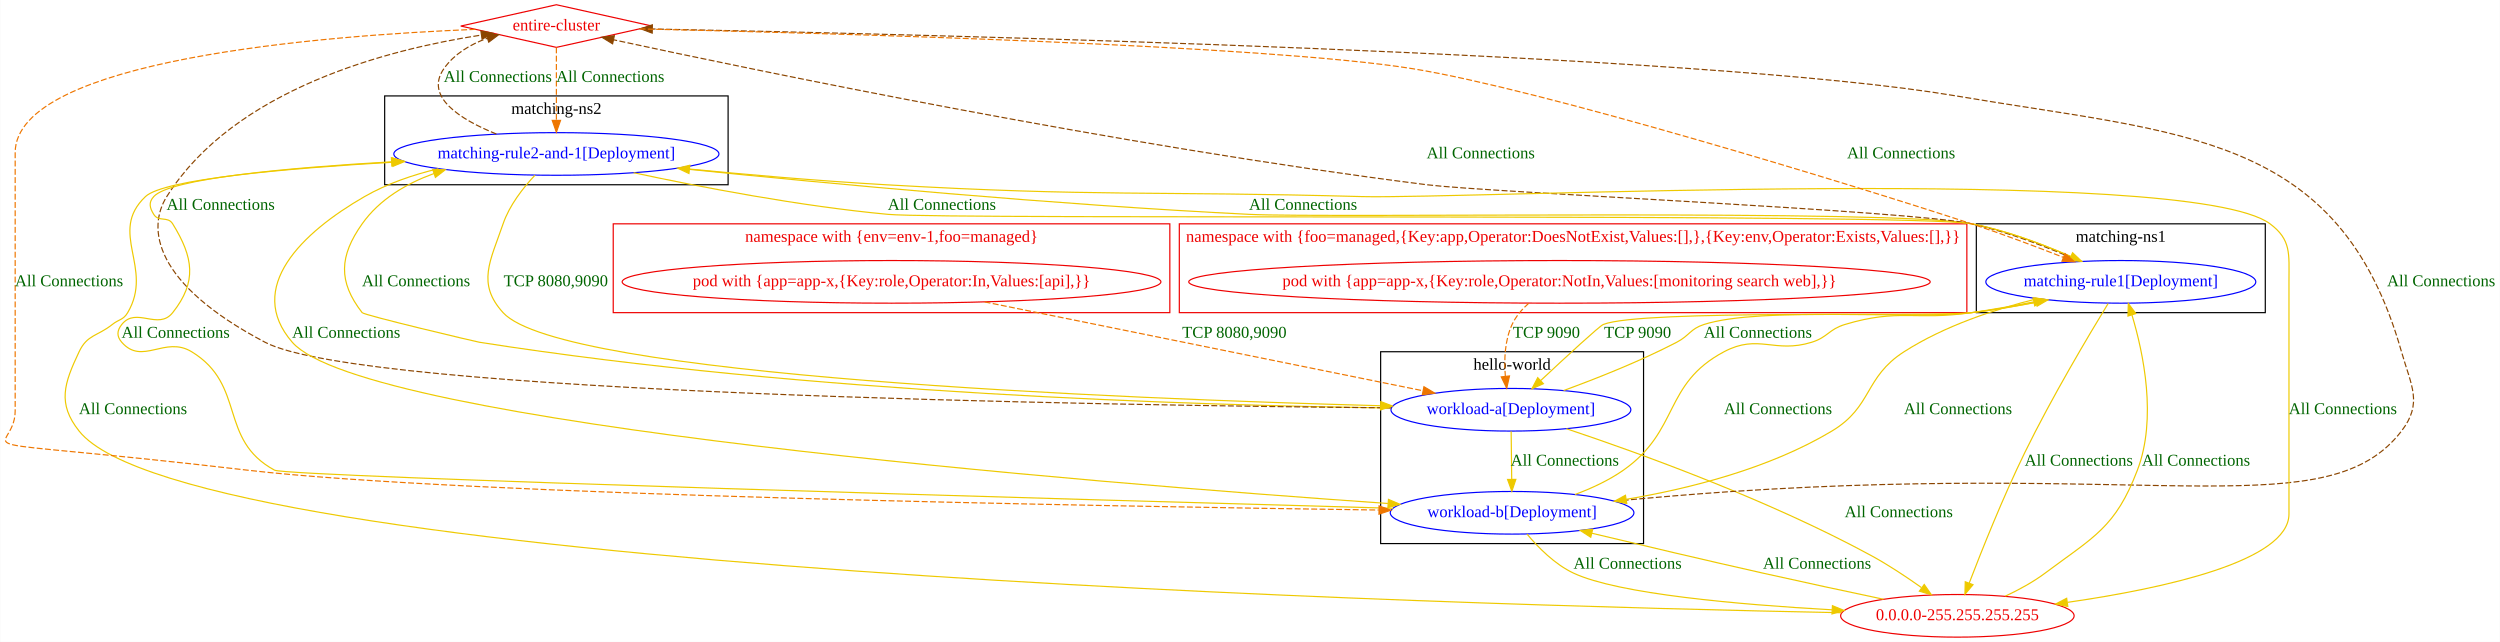
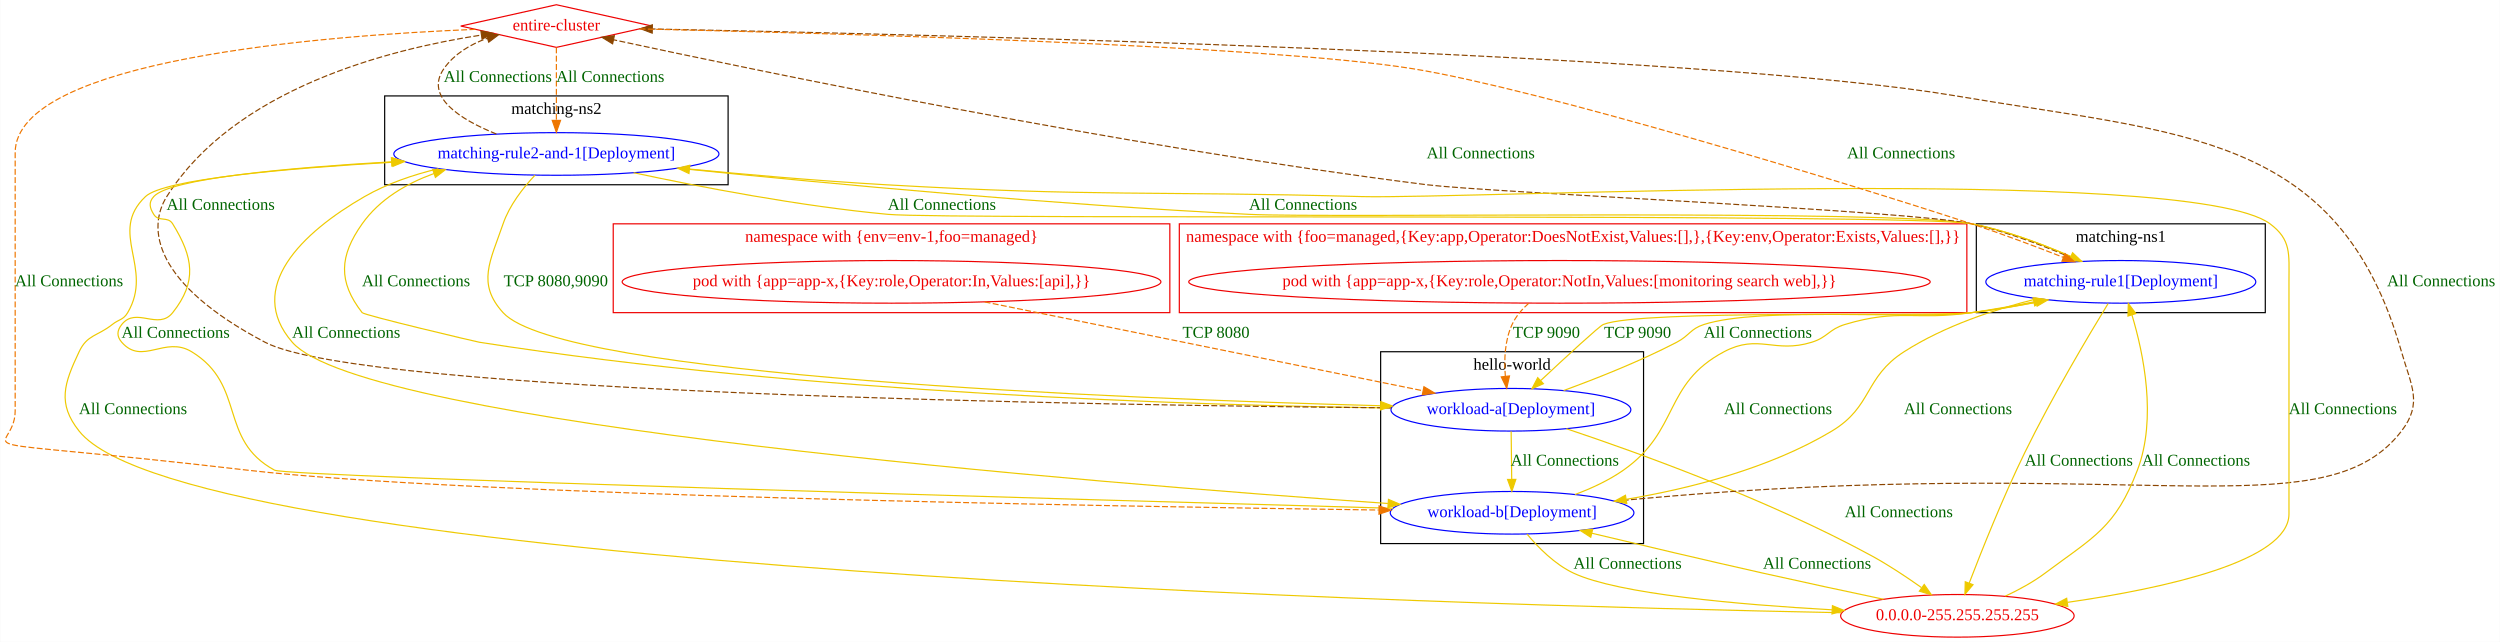
<svg xmlns="http://www.w3.org/2000/svg" width="2111pt" height="542pt" viewBox="0.00 0.00 2110.62 542.00">
  <g id="graph0" class="graph" transform="scale(1 1) rotate(0) translate(4 538)">
    <polygon fill="white" stroke="transparent" points="-4,4 -4,-538 2106.62,-538 2106.62,4 -4,4" />
    <g id="clust4" class="cluster">
      <polygon fill="none" stroke="#ee0000" points="513.62,-274 513.62,-349 983.62,-349 983.62,-274 513.62,-274" />
      <text text-anchor="middle" x="748.62" y="-333.8" font-family="Times New Roman,serif" font-size="14.00" fill="#ee0000">namespace with {env=env-1,foo=managed}</text>
    </g>
    <g id="clust5" class="cluster">
      <polygon fill="none" stroke="#ee0000" points="991.62,-274 991.62,-349 1656.62,-349 1656.62,-274 991.62,-274" />
      <text text-anchor="middle" x="1324.12" y="-333.8" font-family="Times New Roman,serif" font-size="14.00" fill="#ee0000">namespace with {foo=managed,{Key:app,Operator:DoesNotExist,Values:[],},{Key:env,Operator:Exists,Values:[],}}</text>
    </g>
-     <g id="clust3" class="cluster">
-       <polygon fill="none" stroke="black" points="320.62,-382 320.62,-457 610.62,-457 610.62,-382 320.62,-382" />
-       <text text-anchor="middle" x="465.62" y="-441.8" font-family="Times New Roman,serif" font-size="14.00">matching-ns2</text>
-     </g>
    <g id="clust2" class="cluster">
      <polygon fill="none" stroke="black" points="1664.62,-274 1664.62,-349 1908.62,-349 1908.62,-274 1664.62,-274" />
      <text text-anchor="middle" x="1786.62" y="-333.8" font-family="Times New Roman,serif" font-size="14.00">matching-ns1</text>
    </g>
    <g id="clust1" class="cluster">
      <polygon fill="none" stroke="black" points="1161.62,-79 1161.62,-241 1383.62,-241 1383.62,-79 1161.62,-79" />
      <text text-anchor="middle" x="1272.62" y="-225.8" font-family="Times New Roman,serif" font-size="14.00">hello-world</text>
+     </g>
+     <g id="clust3" class="cluster">
+       <polygon fill="none" stroke="black" points="320.62,-382 320.62,-457 610.62,-457 610.62,-382 320.62,-382" />
+       <text text-anchor="middle" x="465.62" y="-441.8" font-family="Times New Roman,serif" font-size="14.00">matching-ns2</text>
    </g>
    <g id="node1" class="node">
      <ellipse fill="none" stroke="blue" cx="1271.62" cy="-192" rx="101.28" ry="18" />
      <text text-anchor="middle" x="1271.62" y="-188.3" font-family="Times New Roman,serif" font-size="14.00" fill="blue">workload-a[Deployment]</text>
    </g>
    <g id="node2" class="node">
      <ellipse fill="none" stroke="blue" cx="1272.62" cy="-105" rx="102.88" ry="18" />
      <text text-anchor="middle" x="1272.62" y="-101.3" font-family="Times New Roman,serif" font-size="14.00" fill="blue">workload-b[Deployment]</text>
    </g>
    <g id="edge9" class="edge">
      <path fill="none" stroke="#eec900" d="M1271.82,-173.8C1271.96,-162.16 1272.14,-146.55 1272.3,-133.24" />
      <polygon fill="#eec900" stroke="#eec900" points="1275.8,-133.22 1272.42,-123.18 1268.8,-133.13 1275.8,-133.22" />
      <text text-anchor="middle" x="1317.12" y="-144.8" font-family="Times New Roman,serif" font-size="14.00" fill="darkgreen">All Connections</text>
    </g>
    <g id="node3" class="node">
      <ellipse fill="none" stroke="blue" cx="1786.62" cy="-300" rx="113.98" ry="18" />
      <text text-anchor="middle" x="1786.62" y="-296.3" font-family="Times New Roman,serif" font-size="14.00" fill="blue">matching-rule1[Deployment]</text>
    </g>
    <g id="edge10" class="edge">
      <path fill="none" stroke="#eec900" d="M1316.12,-208.24C1344.14,-218.46 1380.72,-232.95 1411.62,-249 1422.45,-254.63 1423,-260.26 1434.62,-264 1482.48,-279.39 1610.71,-267.98 1660.62,-274 1678.29,-276.13 1697.2,-279.37 1714.85,-282.81" />
      <polygon fill="#eec900" stroke="#eec900" points="1714.58,-286.32 1725.07,-284.85 1715.95,-279.46 1714.58,-286.32" />
      <text text-anchor="middle" x="1480.12" y="-252.8" font-family="Times New Roman,serif" font-size="14.00" fill="darkgreen">All Connections</text>
    </g>
    <g id="node4" class="node">
      <ellipse fill="none" stroke="blue" cx="465.62" cy="-408" rx="137.28" ry="18" />
      <text text-anchor="middle" x="465.62" y="-404.3" font-family="Times New Roman,serif" font-size="14.00" fill="blue">matching-rule2-and-1[Deployment]</text>
    </g>
    <g id="edge11" class="edge">
      <path fill="none" stroke="#eec900" d="M1170.37,-193.51C1007.3,-195.68 676.8,-205.62 400.62,-249 397.82,-249.44 303.36,-271.76 301.62,-274 281.14,-300.3 282.37,-321.78 301.62,-349 316.16,-369.57 338.65,-382.9 362.35,-391.51" />
      <polygon fill="#eec900" stroke="#eec900" points="361.24,-394.83 371.83,-394.7 363.47,-388.2 361.24,-394.83" />
      <text text-anchor="middle" x="347.12" y="-296.3" font-family="Times New Roman,serif" font-size="14.00" fill="darkgreen">All Connections</text>
    </g>
    <g id="node7" class="node">
      <ellipse fill="none" stroke="#ee0000" cx="1648.62" cy="-18" rx="98.58" ry="18" />
      <text text-anchor="middle" x="1648.62" y="-14.3" font-family="Times New Roman,serif" font-size="14.00" fill="#ee0000">0.0.0.0-255.255.255.255</text>
    </g>
    <g id="edge7" class="edge">
      <path fill="none" stroke="#eec900" d="M1318.44,-176C1379.47,-155.61 1488.66,-116.22 1575.62,-69 1590.21,-61.08 1605.49,-50.93 1618.27,-41.86" />
      <polygon fill="#eec900" stroke="#eec900" points="1620.63,-44.47 1626.69,-35.78 1616.53,-38.8 1620.63,-44.47" />
      <text text-anchor="middle" x="1599.12" y="-101.3" font-family="Times New Roman,serif" font-size="14.00" fill="darkgreen">All Connections</text>
    </g>
    <g id="node8" class="node">
      <polygon fill="none" stroke="#ee0000" points="465.62,-534 384.85,-516 465.62,-498 546.39,-516 465.62,-534" />
      <text text-anchor="middle" x="465.62" y="-512.3" font-family="Times New Roman,serif" font-size="14.00" fill="#ee0000">entire-cluster</text>
    </g>
    <g id="edge8" class="edge">
      <path fill="none" stroke="#8b4500" stroke-dasharray="5,2" d="M1170.62,-193.6C923.46,-195.76 302.32,-205.49 219.62,-249 125.14,-298.71 119.9,-345.43 136.62,-372 193.92,-463.06 323.69,-496.34 402.04,-508.36" />
      <polygon fill="#8b4500" stroke="#8b4500" points="401.87,-511.87 412.27,-509.85 402.88,-504.94 401.87,-511.87" />
      <text text-anchor="middle" x="182.12" y="-360.8" font-family="Times New Roman,serif" font-size="14.00" fill="darkgreen">All Connections</text>
    </g>
    <g id="edge14" class="edge">
      <path fill="none" stroke="#eec900" d="M1325.7,-120.43C1339.72,-125.63 1354.35,-132.4 1366.62,-141 1414.38,-174.48 1400.07,-213.7 1451.62,-241 1480.85,-256.48 1494.01,-239.23 1525.62,-249 1539.11,-253.17 1540.1,-259.93 1553.62,-264 1599.35,-277.77 1613.35,-267.12 1660.62,-274 1677.68,-276.48 1695.93,-279.75 1713.1,-283.09" />
      <polygon fill="#eec900" stroke="#eec900" points="1712.57,-286.56 1723.06,-285.07 1713.93,-279.69 1712.57,-286.56" />
      <text text-anchor="middle" x="1497.12" y="-188.3" font-family="Times New Roman,serif" font-size="14.00" fill="darkgreen">All Connections</text>
    </g>
    <g id="edge15" class="edge">
      <path fill="none" stroke="#eec900" d="M1172.14,-108.78C912.37,-116.04 237.92,-135.41 227.62,-141 179.92,-166.86 203.94,-212.76 157.62,-241 135.02,-254.77 116.03,-229.07 98.62,-249 94.23,-254.02 94.47,-258.78 98.62,-264 110.82,-279.37 129.42,-258.63 141.62,-274 162.35,-300.1 159.14,-320.64 141.62,-349 137.44,-355.76 129.8,-350.24 125.62,-357 122.11,-362.67 121.15,-367.05 125.62,-372 139.45,-387.32 238.68,-396.33 326.4,-401.36" />
      <polygon fill="#eec900" stroke="#eec900" points="326.3,-404.86 336.48,-401.92 326.69,-397.87 326.3,-404.86" />
      <text text-anchor="middle" x="144.12" y="-252.8" font-family="Times New Roman,serif" font-size="14.00" fill="darkgreen">All Connections</text>
    </g>
    <g id="edge12" class="edge">
      <path fill="none" stroke="#eec900" d="M1285.19,-87.07C1294.67,-75.67 1308.73,-61.42 1324.62,-54 1362.29,-36.42 1463.49,-27.49 1542.86,-23.07" />
      <polygon fill="#eec900" stroke="#eec900" points="1543.12,-26.56 1552.92,-22.53 1542.74,-19.57 1543.12,-26.56" />
      <text text-anchor="middle" x="1370.12" y="-57.8" font-family="Times New Roman,serif" font-size="14.00" fill="darkgreen">All Connections</text>
    </g>
    <g id="edge13" class="edge">
      <path fill="none" stroke="#8b4500" stroke-dasharray="5,2" d="M1359.13,-114.82C1390.45,-117.77 1426.1,-120.85 1458.62,-123 1823.41,-147.1 1962.29,-94.21 2023.62,-174 2041.77,-197.61 2031.76,-212.36 2023.62,-241 1970.93,-426.38 1837.62,-424.72 1647.62,-457 1435.18,-493.09 777.33,-508.98 546.6,-513.54" />
      <polygon fill="#8b4500" stroke="#8b4500" points="546.52,-510.04 536.59,-513.74 546.66,-517.04 546.52,-510.04" />
      <text text-anchor="middle" x="2057.12" y="-296.3" font-family="Times New Roman,serif" font-size="14.00" fill="darkgreen">All Connections</text>
    </g>
    <g id="edge18" class="edge">
      <path fill="none" stroke="#eec900" d="M1725.41,-284.76C1704.92,-280.56 1681.89,-276.44 1660.62,-274 1626.27,-270.07 1381.66,-276.99 1349.62,-264 1346.33,-262.67 1318.44,-236.93 1296.94,-216.82" />
      <polygon fill="#eec900" stroke="#eec900" points="1299.05,-214.01 1289.36,-209.73 1294.27,-219.12 1299.05,-214.01" />
      <text text-anchor="middle" x="1378.62" y="-252.8" font-family="Times New Roman,serif" font-size="14.00" fill="darkgreen">TCP 9090</text>
    </g>
    <g id="edge19" class="edge">
      <path fill="none" stroke="#eec900" d="M1715.95,-285.77C1680.32,-276.89 1637.58,-262.75 1603.62,-241 1569.71,-219.28 1577.17,-194.69 1542.62,-174 1489.91,-142.44 1422.99,-125.46 1368.96,-116.36" />
      <polygon fill="#eec900" stroke="#eec900" points="1369.46,-112.89 1359.03,-114.75 1368.34,-119.8 1369.46,-112.89" />
      <text text-anchor="middle" x="1649.12" y="-188.3" font-family="Times New Roman,serif" font-size="14.00" fill="darkgreen">All Connections</text>
    </g>
    <g id="edge20" class="edge">
      <path fill="none" stroke="#eec900" d="M1753.6,-317.25C1728.71,-328.58 1693.38,-342.75 1660.62,-349 1594.04,-361.7 1118.32,-353.67 1050.62,-357 885.91,-365.11 695.74,-382.94 578.07,-394.96" />
      <polygon fill="#eec900" stroke="#eec900" points="577.56,-391.5 567.97,-396 578.28,-398.46 577.56,-391.5" />
      <text text-anchor="middle" x="1096.12" y="-360.8" font-family="Times New Roman,serif" font-size="14.00" fill="darkgreen">All Connections</text>
    </g>
    <g id="edge16" class="edge">
      <path fill="none" stroke="#eec900" d="M1775.95,-281.76C1759.75,-255.25 1728.43,-202.65 1705.62,-156 1687.27,-118.49 1669.31,-73.55 1658.6,-45.64" />
      <polygon fill="#eec900" stroke="#eec900" points="1661.82,-44.27 1654.99,-36.17 1655.28,-46.76 1661.82,-44.27" />
      <text text-anchor="middle" x="1751.12" y="-144.8" font-family="Times New Roman,serif" font-size="14.00" fill="darkgreen">All Connections</text>
    </g>
    <g id="edge17" class="edge">
      <path fill="none" stroke="#8b4500" stroke-dasharray="5,2" d="M1752.16,-317.27C1727.3,-328.23 1692.62,-341.92 1660.62,-349 1610.59,-360.07 1251.46,-375.6 1200.62,-382 939.91,-414.84 631.42,-479.02 514.13,-504.35" />
      <polygon fill="#8b4500" stroke="#8b4500" points="513.08,-501 504.04,-506.54 514.56,-507.84 513.08,-501" />
      <text text-anchor="middle" x="1246.12" y="-404.3" font-family="Times New Roman,serif" font-size="14.00" fill="darkgreen">All Connections</text>
    </g>
    <g id="edge23" class="edge">
      <path fill="none" stroke="#eec900" d="M447.55,-390.07C437.51,-379.39 425.99,-364.67 420.62,-349 409.82,-317.46 398.19,-298.66 420.62,-274 469.55,-220.19 942.46,-201.3 1161.4,-195.4" />
      <polygon fill="#eec900" stroke="#eec900" points="1161.73,-198.89 1171.63,-195.12 1161.54,-191.89 1161.73,-198.89" />
      <text text-anchor="middle" x="465.12" y="-296.3" font-family="Times New Roman,serif" font-size="14.00" fill="darkgreen">TCP 8080,9090</text>
    </g>
    <g id="edge24" class="edge">
      <path fill="none" stroke="#eec900" d="M366.09,-395.59C344.56,-390.41 322.58,-382.9 303.62,-372 250.72,-341.59 202.55,-295.02 242.62,-249 302.91,-179.76 917.79,-130.26 1167.78,-112.85" />
      <polygon fill="#eec900" stroke="#eec900" points="1168.23,-116.33 1177.96,-112.15 1167.75,-109.35 1168.23,-116.33" />
      <text text-anchor="middle" x="288.12" y="-252.8" font-family="Times New Roman,serif" font-size="14.00" fill="darkgreen">All Connections</text>
    </g>
    <g id="edge25" class="edge">
      <path fill="none" stroke="#eec900" d="M530.82,-392.15C587.3,-380.06 671.37,-363.9 745.62,-357 796.23,-352.29 1610.66,-358.42 1660.62,-349 1689.56,-343.54 1720.48,-331.86 1744.45,-321.38" />
      <polygon fill="#eec900" stroke="#eec900" points="1745.9,-324.57 1753.61,-317.29 1743.05,-318.18 1745.9,-324.57" />
      <text text-anchor="middle" x="791.12" y="-360.8" font-family="Times New Roman,serif" font-size="14.00" fill="darkgreen">All Connections</text>
    </g>
    <g id="edge21" class="edge">
      <path fill="none" stroke="#eec900" d="M568.81,-396.12C621.12,-391.01 685.68,-385.32 743.62,-382 922.05,-371.77 966.96,-376.9 1145.62,-372 1230.85,-369.66 1844.21,-399.88 1912.62,-349 1930.66,-335.58 1928.62,-323.49 1928.62,-301 1928.62,-301 1928.62,-301 1928.62,-104 1928.62,-64.11 1823.26,-41.18 1741.8,-29.4" />
      <polygon fill="#eec900" stroke="#eec900" points="1741.88,-25.88 1731.49,-27.95 1740.91,-32.81 1741.88,-25.88" />
      <text text-anchor="middle" x="1974.12" y="-188.3" font-family="Times New Roman,serif" font-size="14.00" fill="darkgreen">All Connections</text>
    </g>
    <g id="edge22" class="edge">
      <path fill="none" stroke="#8b4500" stroke-dasharray="5,2" d="M414.95,-424.83C384.3,-437.2 354.07,-456.27 370.62,-480 379.28,-492.42 392.86,-500.44 407.08,-505.62" />
      <polygon fill="#8b4500" stroke="#8b4500" points="406.38,-509.07 416.97,-508.77 408.5,-502.4 406.38,-509.07" />
      <text text-anchor="middle" x="416.12" y="-468.8" font-family="Times New Roman,serif" font-size="14.00" fill="darkgreen">All Connections</text>
    </g>
    <g id="node5" class="node">
      <ellipse fill="none" stroke="#ee0000" cx="748.62" cy="-300" rx="227.46" ry="18" />
      <text text-anchor="middle" x="748.62" y="-296.3" font-family="Times New Roman,serif" font-size="14.00" fill="#ee0000">pod with {app=app-x,{Key:role,Operator:In,Values:[api],}}</text>
    </g>
    <g id="edge26" class="edge">
      <path fill="none" stroke="#ee7600" stroke-dasharray="5,2" d="M827.2,-283.07C927.41,-262.76 1099.43,-227.9 1197.47,-208.03" />
      <polygon fill="#ee7600" stroke="#ee7600" points="1198.2,-211.45 1207.31,-206.03 1196.81,-204.59 1198.2,-211.45" />
-       <text text-anchor="middle" x="1038.12" y="-252.8" font-family="Times New Roman,serif" font-size="14.00" fill="darkgreen">TCP 8080,9090</text>
+       <text text-anchor="middle" x="1022.62" y="-252.8" font-family="Times New Roman,serif" font-size="14.00" fill="darkgreen">TCP 8080</text>
    </g>
    <g id="node6" class="node">
      <ellipse fill="none" stroke="#ee0000" cx="1312.62" cy="-300" rx="313.04" ry="18" />
      <text text-anchor="middle" x="1312.62" y="-296.3" font-family="Times New Roman,serif" font-size="14.00" fill="#ee0000">pod with {app=app-x,{Key:role,Operator:NotIn,Values:[monitoring search web],}}</text>
    </g>
    <g id="edge27" class="edge">
      <path fill="none" stroke="#ee7600" stroke-dasharray="5,2" d="M1286.7,-281.99C1281.04,-276.93 1275.79,-270.87 1272.62,-264 1266.41,-250.58 1265.8,-234.15 1266.91,-220.48" />
      <polygon fill="#ee7600" stroke="#ee7600" points="1270.42,-220.55 1268.09,-210.21 1263.47,-219.75 1270.42,-220.55" />
      <text text-anchor="middle" x="1301.62" y="-252.8" font-family="Times New Roman,serif" font-size="14.00" fill="darkgreen">TCP 9090</text>
    </g>
    <g id="edge1" class="edge">
      <path fill="none" stroke="#eec900" d="M1586.25,-31.98C1555.6,-38.45 1518.14,-46.47 1484.62,-54 1436.11,-64.89 1381.52,-77.78 1339.88,-87.75" />
      <polygon fill="#eec900" stroke="#eec900" points="1339.04,-84.35 1330.13,-90.09 1340.67,-91.16 1339.04,-84.35" />
      <text text-anchor="middle" x="1530.12" y="-57.8" font-family="Times New Roman,serif" font-size="14.00" fill="darkgreen">All Connections</text>
    </g>
    <g id="edge2" class="edge">
      <path fill="none" stroke="#eec900" d="M1689.06,-34.6C1700.45,-39.9 1712.48,-46.44 1722.62,-54 1764.25,-85.05 1782.06,-92.5 1800.62,-141 1817.31,-184.63 1805.73,-239.82 1796.02,-272.09" />
      <polygon fill="#eec900" stroke="#eec900" points="1792.66,-271.12 1792.97,-281.71 1799.33,-273.24 1792.66,-271.12" />
      <text text-anchor="middle" x="1850.12" y="-144.8" font-family="Times New Roman,serif" font-size="14.00" fill="darkgreen">All Connections</text>
    </g>
    <g id="edge3" class="edge">
      <path fill="none" stroke="#eec900" d="M1550.79,-20.61C1219.52,-27.13 155.48,-57.08 62.62,-174 44.1,-197.32 49.89,-214.08 62.62,-241 69.5,-255.56 78.01,-253.98 90.62,-264 96.32,-268.54 99.91,-267.72 103.62,-274 126.03,-311.94 86.67,-341.65 118.62,-372 134.06,-386.67 237.38,-395.79 327.3,-401.03" />
      <polygon fill="#eec900" stroke="#eec900" points="327.17,-404.52 337.35,-401.6 327.57,-397.53 327.17,-404.52" />
      <text text-anchor="middle" x="108.12" y="-188.3" font-family="Times New Roman,serif" font-size="14.00" fill="darkgreen">All Connections</text>
    </g>
    <g id="edge4" class="edge">
      <path fill="none" stroke="#ee7600" stroke-dasharray="5,2" d="M397.2,-513.22C269.71,-508.04 8.62,-487.8 8.62,-409 8.62,-409 8.62,-409 8.62,-191 8.62,-150.36 -61.04,-171.86 204.62,-141 386.76,-119.84 924.46,-110.49 1159.97,-107.33" />
      <polygon fill="#ee7600" stroke="#ee7600" points="1160.32,-110.82 1170.27,-107.19 1160.22,-103.82 1160.32,-110.82" />
      <text text-anchor="middle" x="54.12" y="-296.3" font-family="Times New Roman,serif" font-size="14.00" fill="darkgreen">All Connections</text>
    </g>
    <g id="edge5" class="edge">
      <path fill="none" stroke="#ee7600" stroke-dasharray="5,2" d="M535.87,-513.59C692.12,-510.12 1064.39,-499.99 1188.62,-480 1296.09,-462.71 1557.2,-382.97 1660.62,-349 1686.52,-340.49 1714.93,-329.79 1738.2,-320.66" />
      <polygon fill="#ee7600" stroke="#ee7600" points="1739.5,-323.91 1747.51,-316.98 1736.93,-317.4 1739.5,-323.91" />
      <text text-anchor="middle" x="1601.12" y="-404.3" font-family="Times New Roman,serif" font-size="14.00" fill="darkgreen">All Connections</text>
    </g>
    <g id="edge6" class="edge">
      <path fill="none" stroke="#ee7600" stroke-dasharray="5,2" d="M465.62,-497.97C465.62,-481.38 465.62,-455.88 465.62,-436.43" />
      <polygon fill="#ee7600" stroke="#ee7600" points="469.12,-436.34 465.62,-426.34 462.12,-436.34 469.12,-436.34" />
      <text text-anchor="middle" x="511.12" y="-468.8" font-family="Times New Roman,serif" font-size="14.00" fill="darkgreen">All Connections</text>
    </g>
  </g>
</svg>
